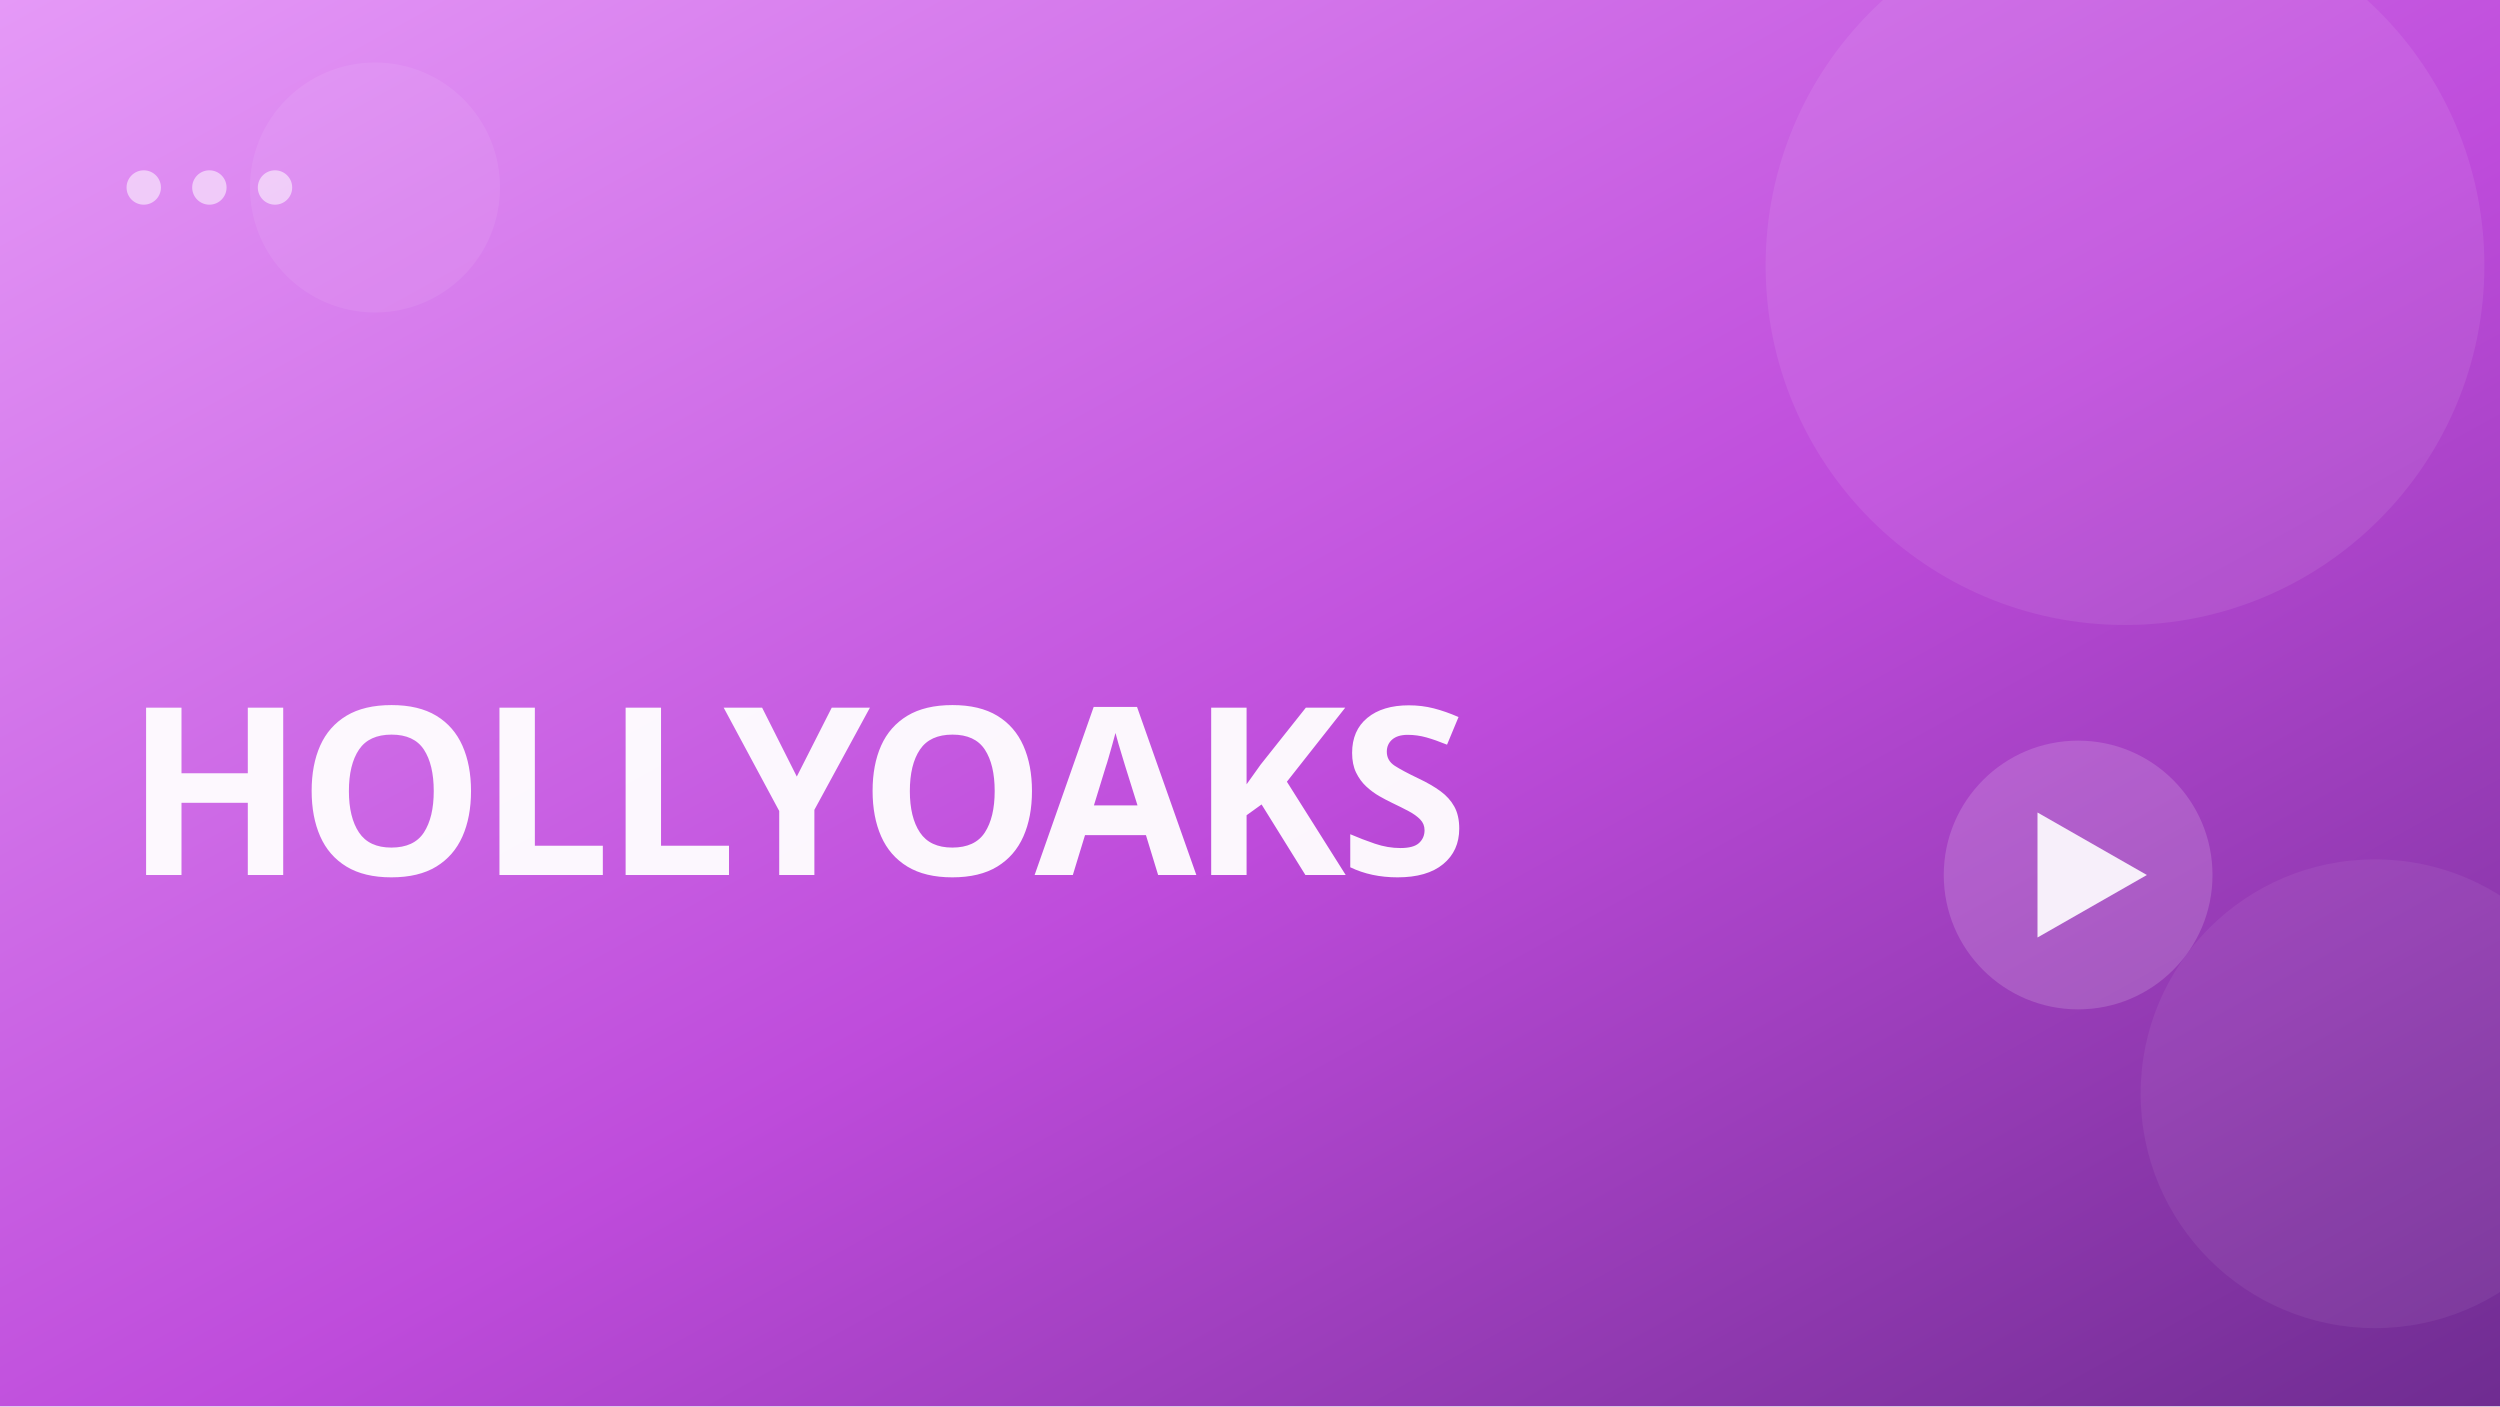
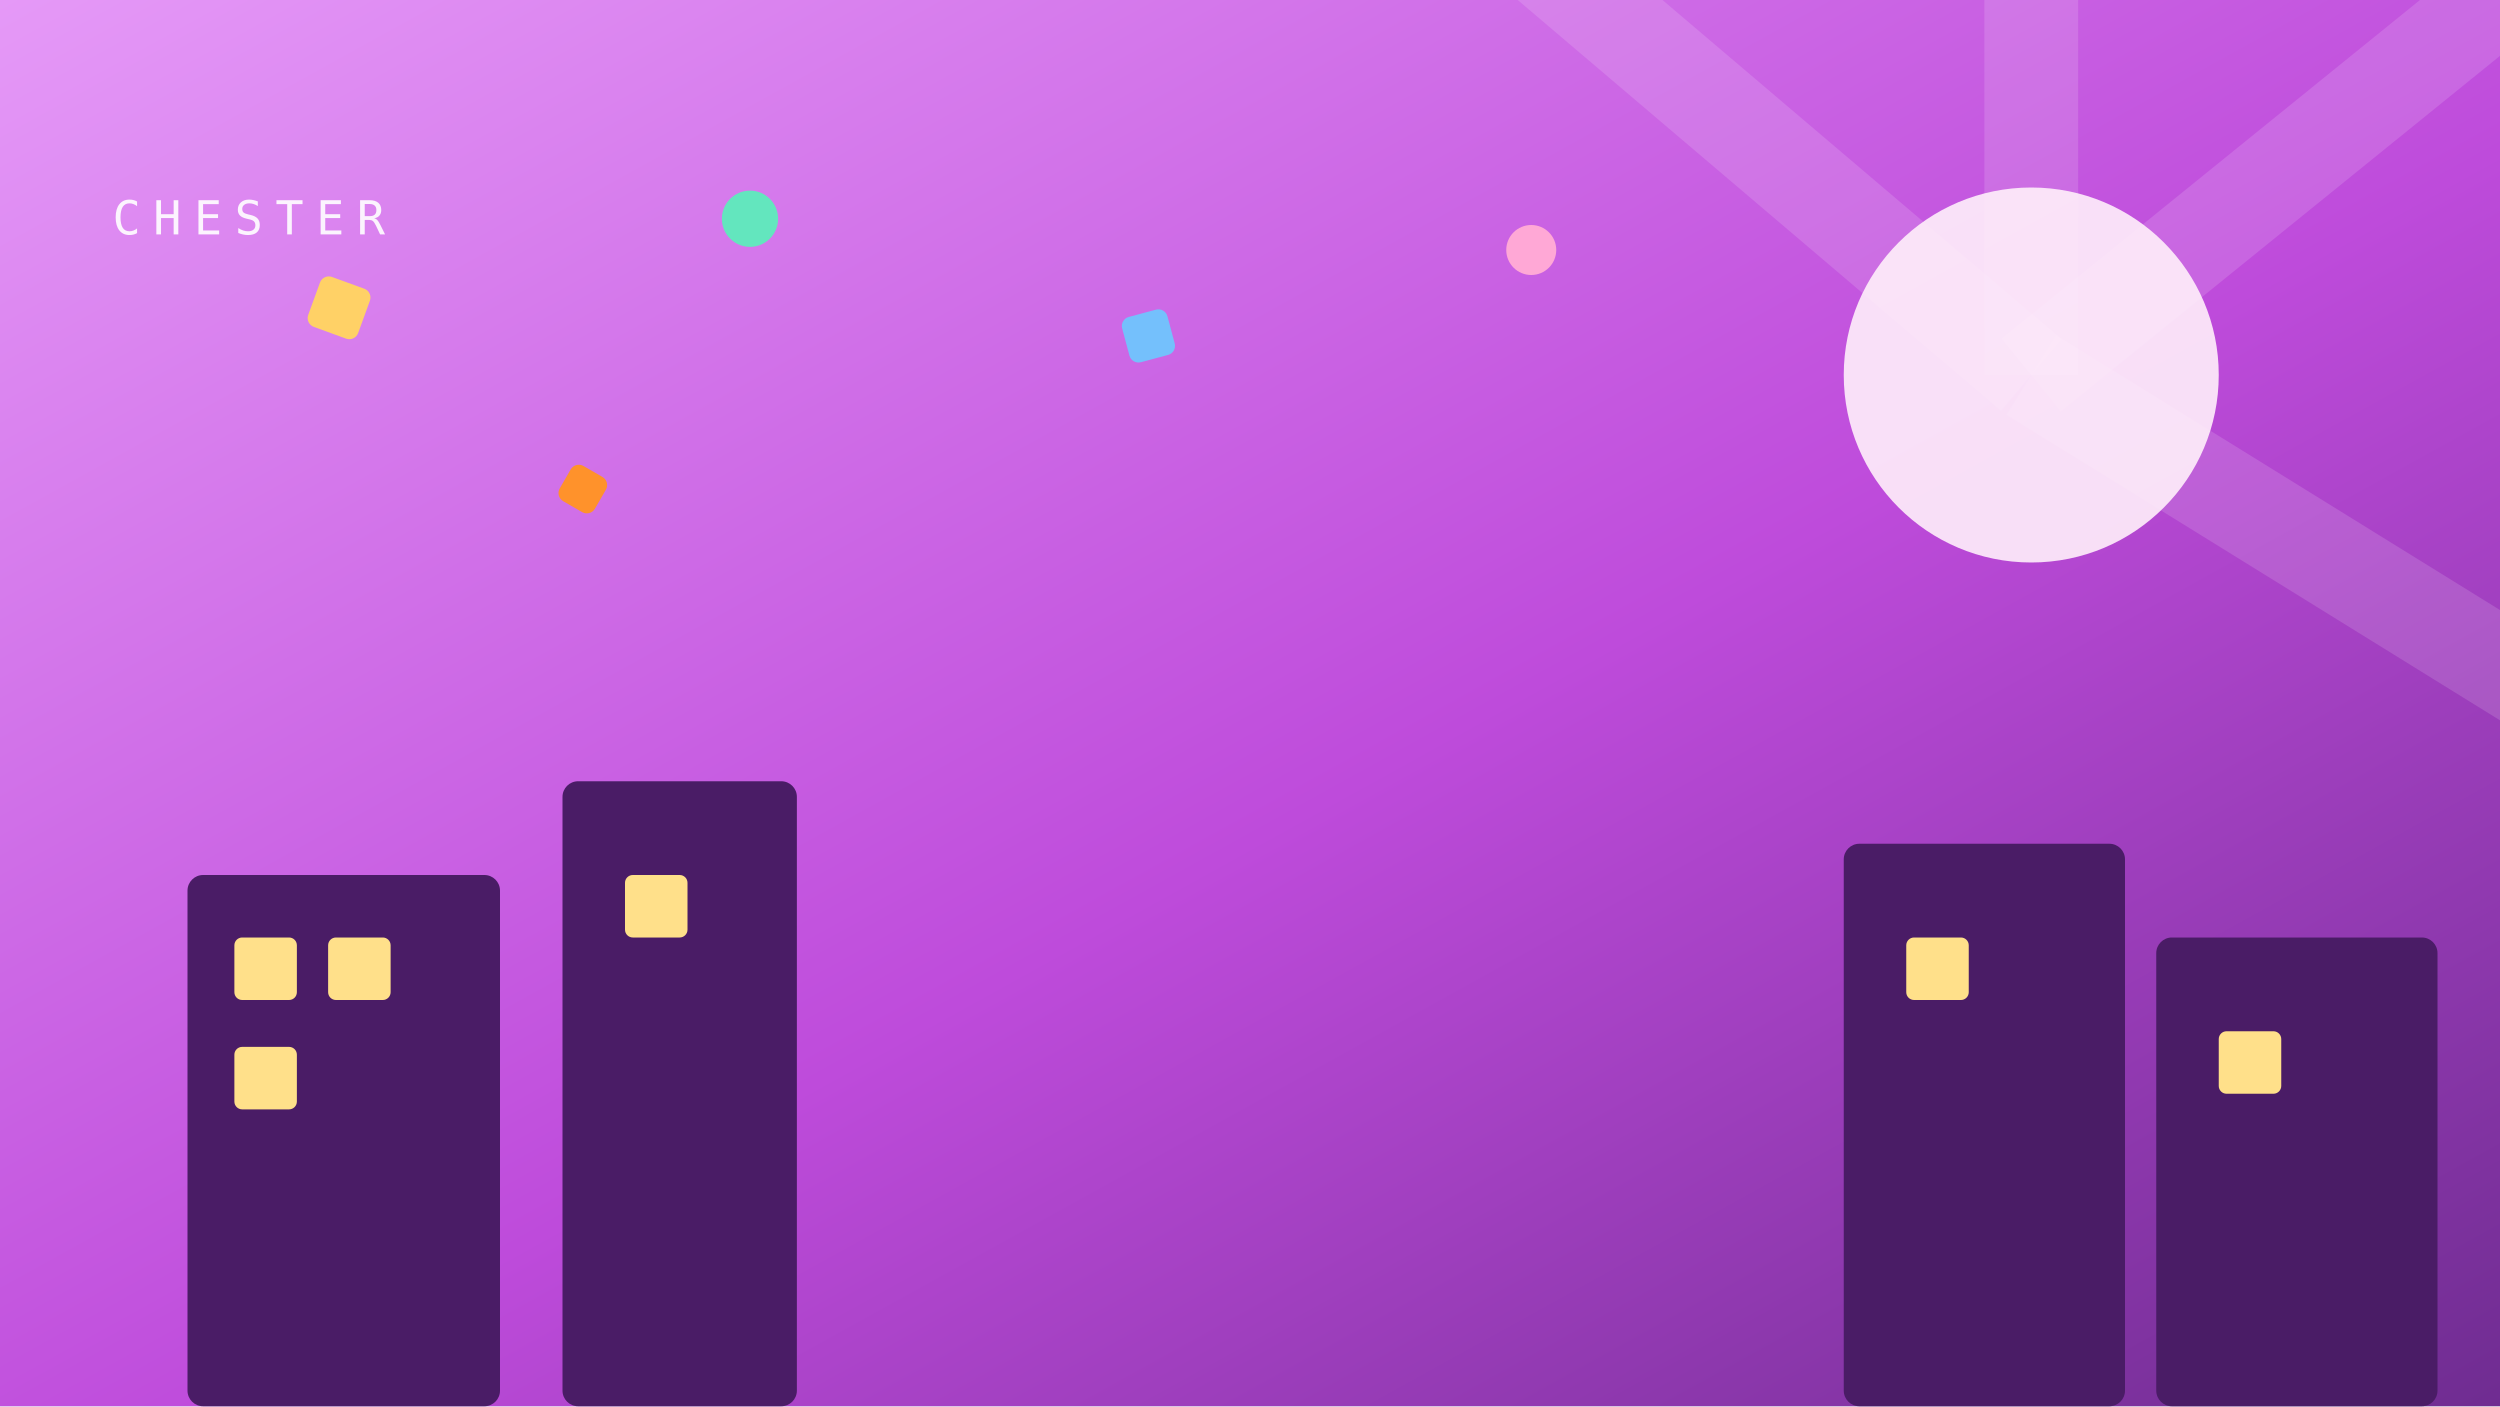
- <svg xmlns="http://www.w3.org/2000/svg" viewBox="0 0 1600 900" role="img" aria-label="Hollyoaks cover art">
+ <svg xmlns="http://www.w3.org/2000/svg" viewBox="0 0 1600 900" role="img" aria-label="Hollyoaks — bright and youthful">
  <defs>
-     <linearGradient id="g" x1="0" y1="0" x2="1" y2="1">
+     <linearGradient id="sky" x1="0" y1="0" x2="1" y2="1">
      <stop offset="0" stop-color="#e599f7" />
      <stop offset="0.55" stop-color="#be4bdb" />
      <stop offset="1" stop-color="#6f2c91" />
    </linearGradient>
  </defs>
-   <rect width="1600" height="900" fill="url(#g)" />
-   <circle cx="1360" cy="170" r="230" fill="#ffffff" fill-opacity="0.08" />
-   <circle cx="1520" cy="700" r="150" fill="#ffffff" fill-opacity="0.06" />
-   <circle cx="240" cy="120" r="80" fill="#ffffff" fill-opacity="0.07" />
-   <g fill="#ffffff" fill-opacity="0.55">
-     <circle cx="92" cy="120" r="11" />
-     <circle cx="134" cy="120" r="11" />
-     <circle cx="176" cy="120" r="11" />
+   <rect width="1600" height="900" fill="url(#sky)" />
+   <g stroke="#ffffff" stroke-opacity="0.14" stroke-width="60">
+     <line x1="1300" y1="240" x2="1300" y2="-200" />
+     <line x1="1300" y1="240" x2="1720" y2="-100" />
+     <line x1="1300" y1="240" x2="900" y2="-100" />
+     <line x1="1300" y1="240" x2="1720" y2="500" />
  </g>
-   <g transform="translate(1330,560)">
-     <circle r="86" fill="#ffffff" fill-opacity="0.16" />
-     <path d="M-26 -40 L44 0 L-26 40 Z" fill="#ffffff" fill-opacity="0.9" />
+   <circle cx="1300" cy="240" r="120" fill="#fff0fb" fill-opacity="0.9" />
+   <g>
+     <rect x="200" y="180" width="34" height="34" rx="6" fill="#ffd166" transform="rotate(20 217 197)" />
+     <circle cx="480" cy="140" r="18" fill="#63e6be" />
+     <rect x="720" y="200" width="30" height="30" rx="6" fill="#74c0fc" transform="rotate(-15 735 215)" />
+     <circle cx="980" cy="160" r="16" fill="#ffa8d6" />
+     <rect x="360" y="300" width="26" height="26" rx="6" fill="#ff922b" transform="rotate(30 373 313)" />
  </g>
-   <text x="80" y="560" font-family="'Space Grotesk','Segoe UI',sans-serif" font-size="150" font-weight="700" fill="#ffffff" fill-opacity="0.95" letter-spacing="-4">HOLLYOAKS</text>
+   <g fill="#4a1c66">
+     <rect x="120" y="560" width="200" height="340" rx="10" />
+     <rect x="360" y="500" width="150" height="400" rx="10" />
+     <rect x="1180" y="540" width="180" height="360" rx="10" />
+     <rect x="1380" y="600" width="180" height="300" rx="10" />
+   </g>
+   <g fill="#ffe08a">
+     <rect x="150" y="600" width="40" height="40" rx="5" />
+     <rect x="210" y="600" width="40" height="40" rx="5" />
+     <rect x="150" y="670" width="40" height="40" rx="5" />
+     <rect x="400" y="560" width="40" height="40" rx="5" />
+     <rect x="1220" y="600" width="40" height="40" rx="5" />
+     <rect x="1420" y="660" width="40" height="40" rx="5" />
+   </g>
+   <text x="72" y="150" font-family="'DM Mono',monospace" font-size="30" letter-spacing="8" fill="#ffffff" fill-opacity="0.9">CHESTER</text>
</svg>
